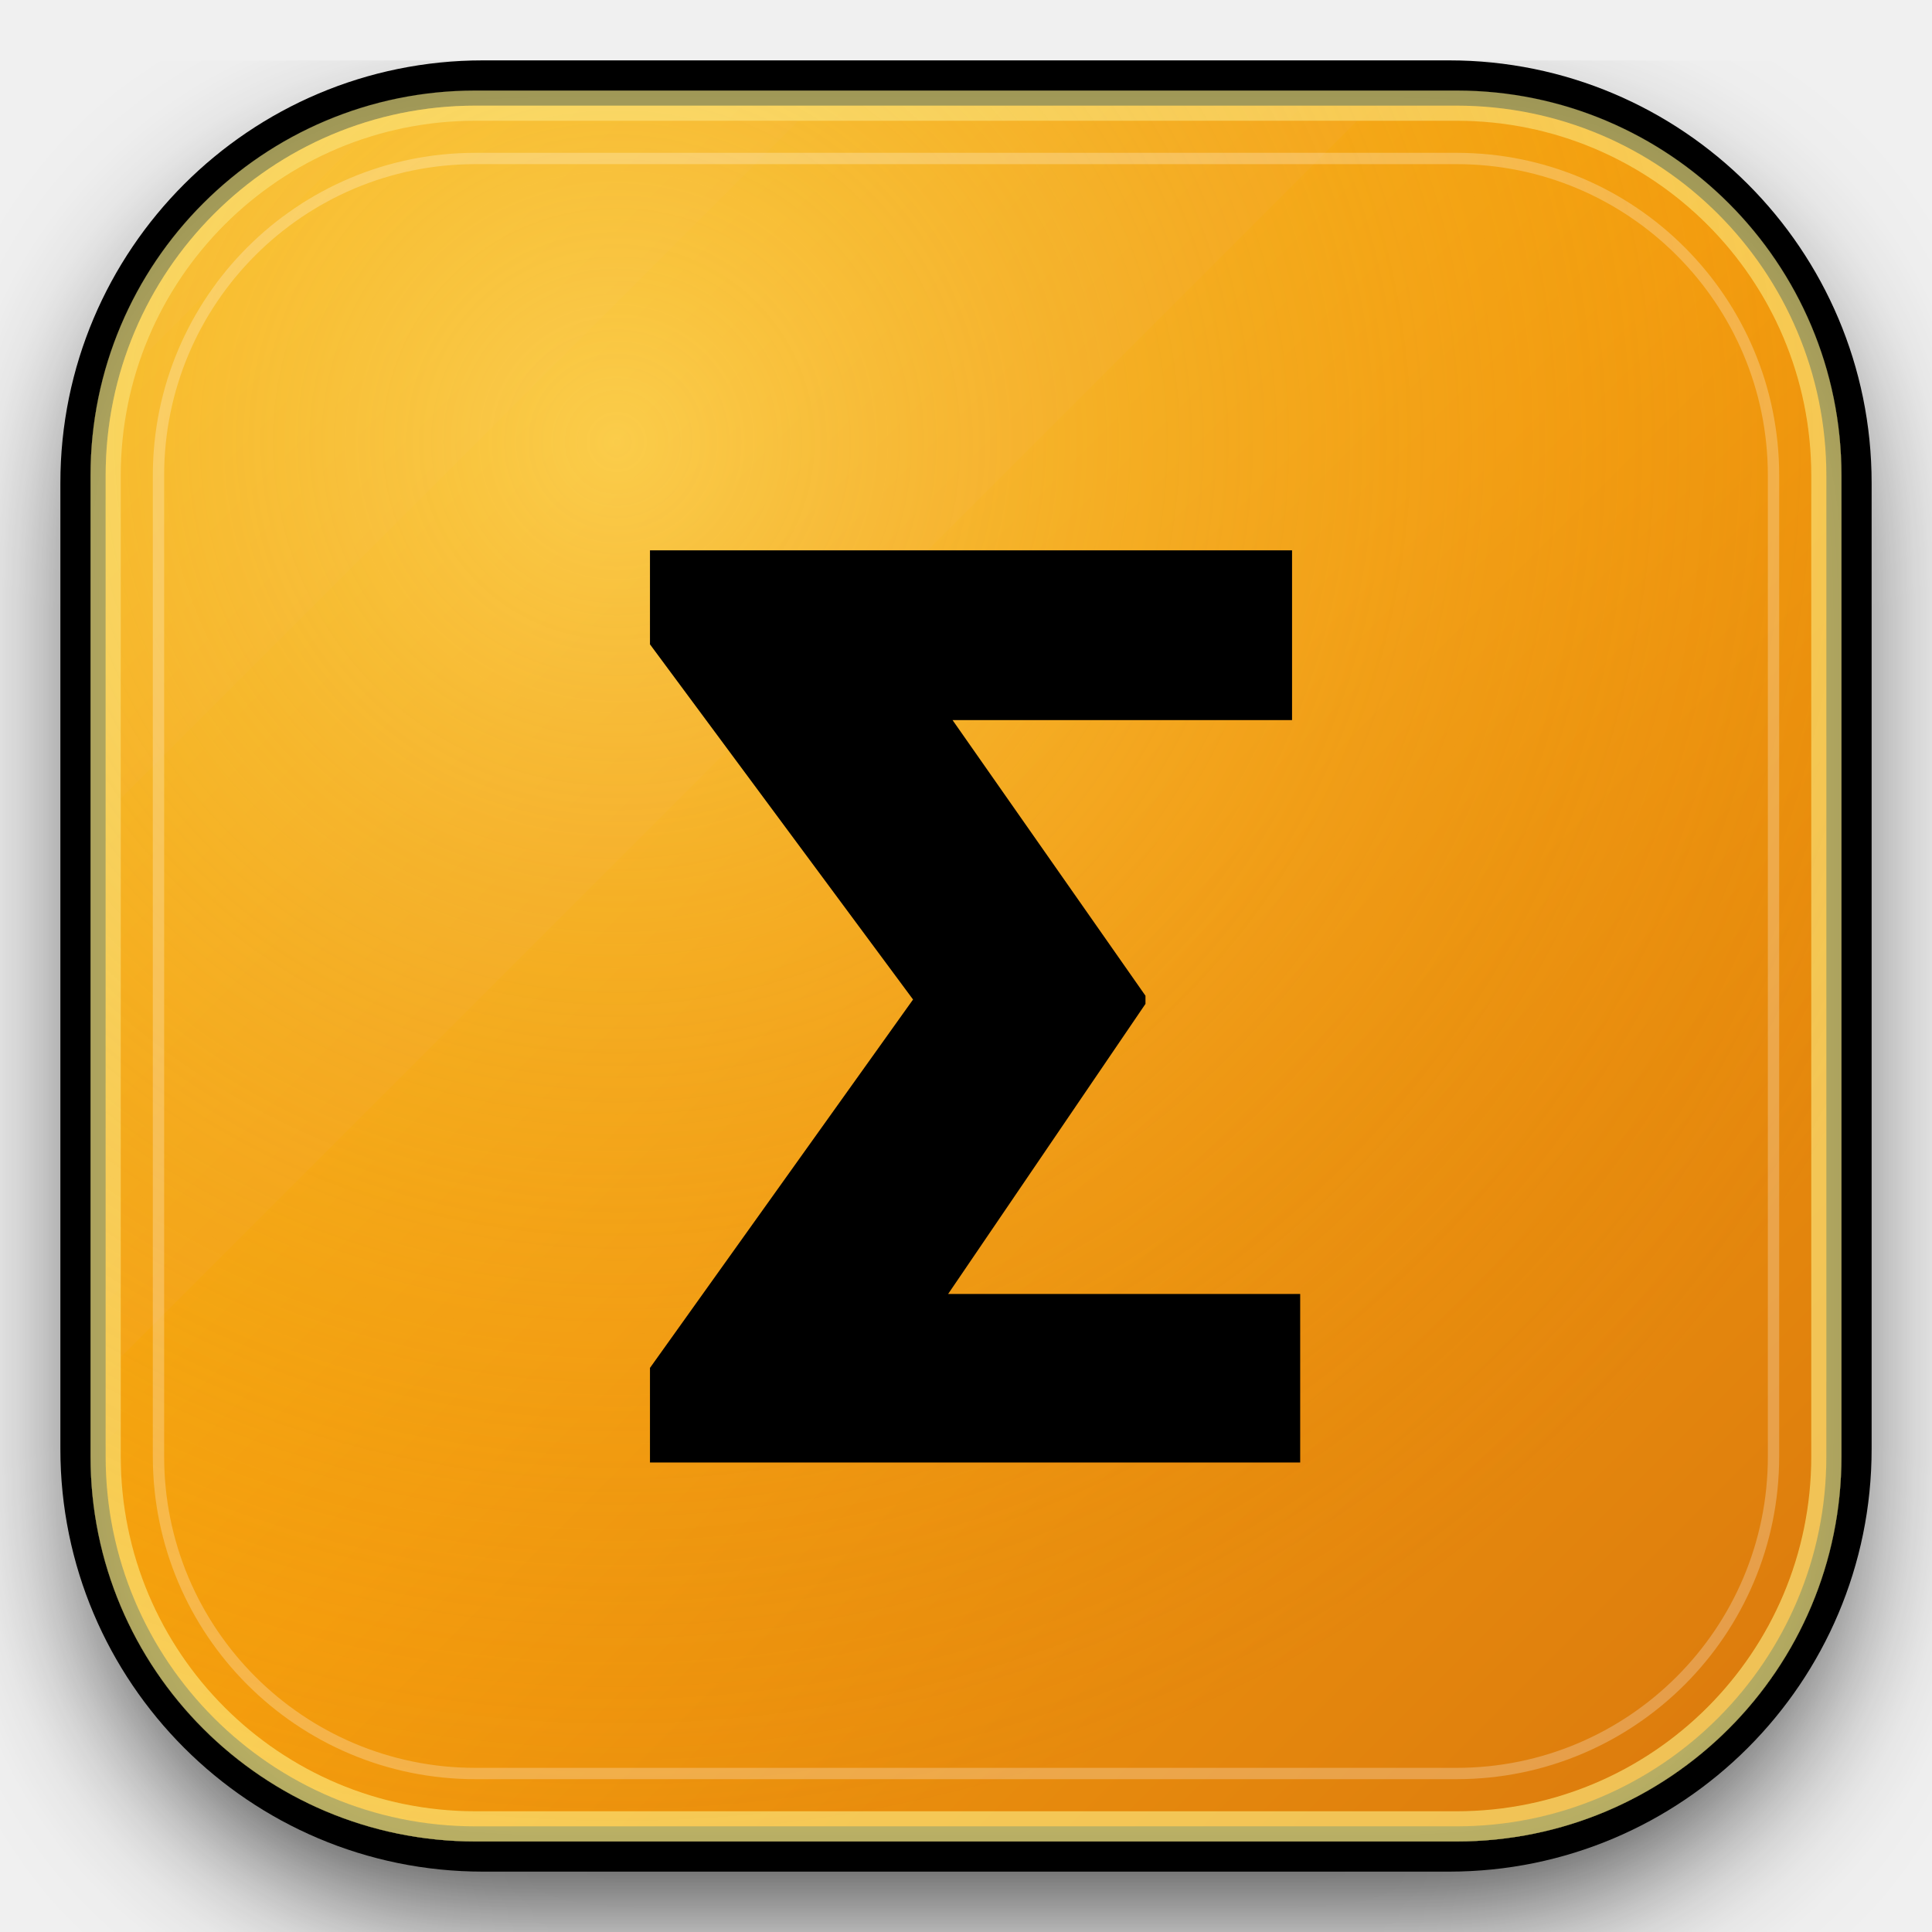
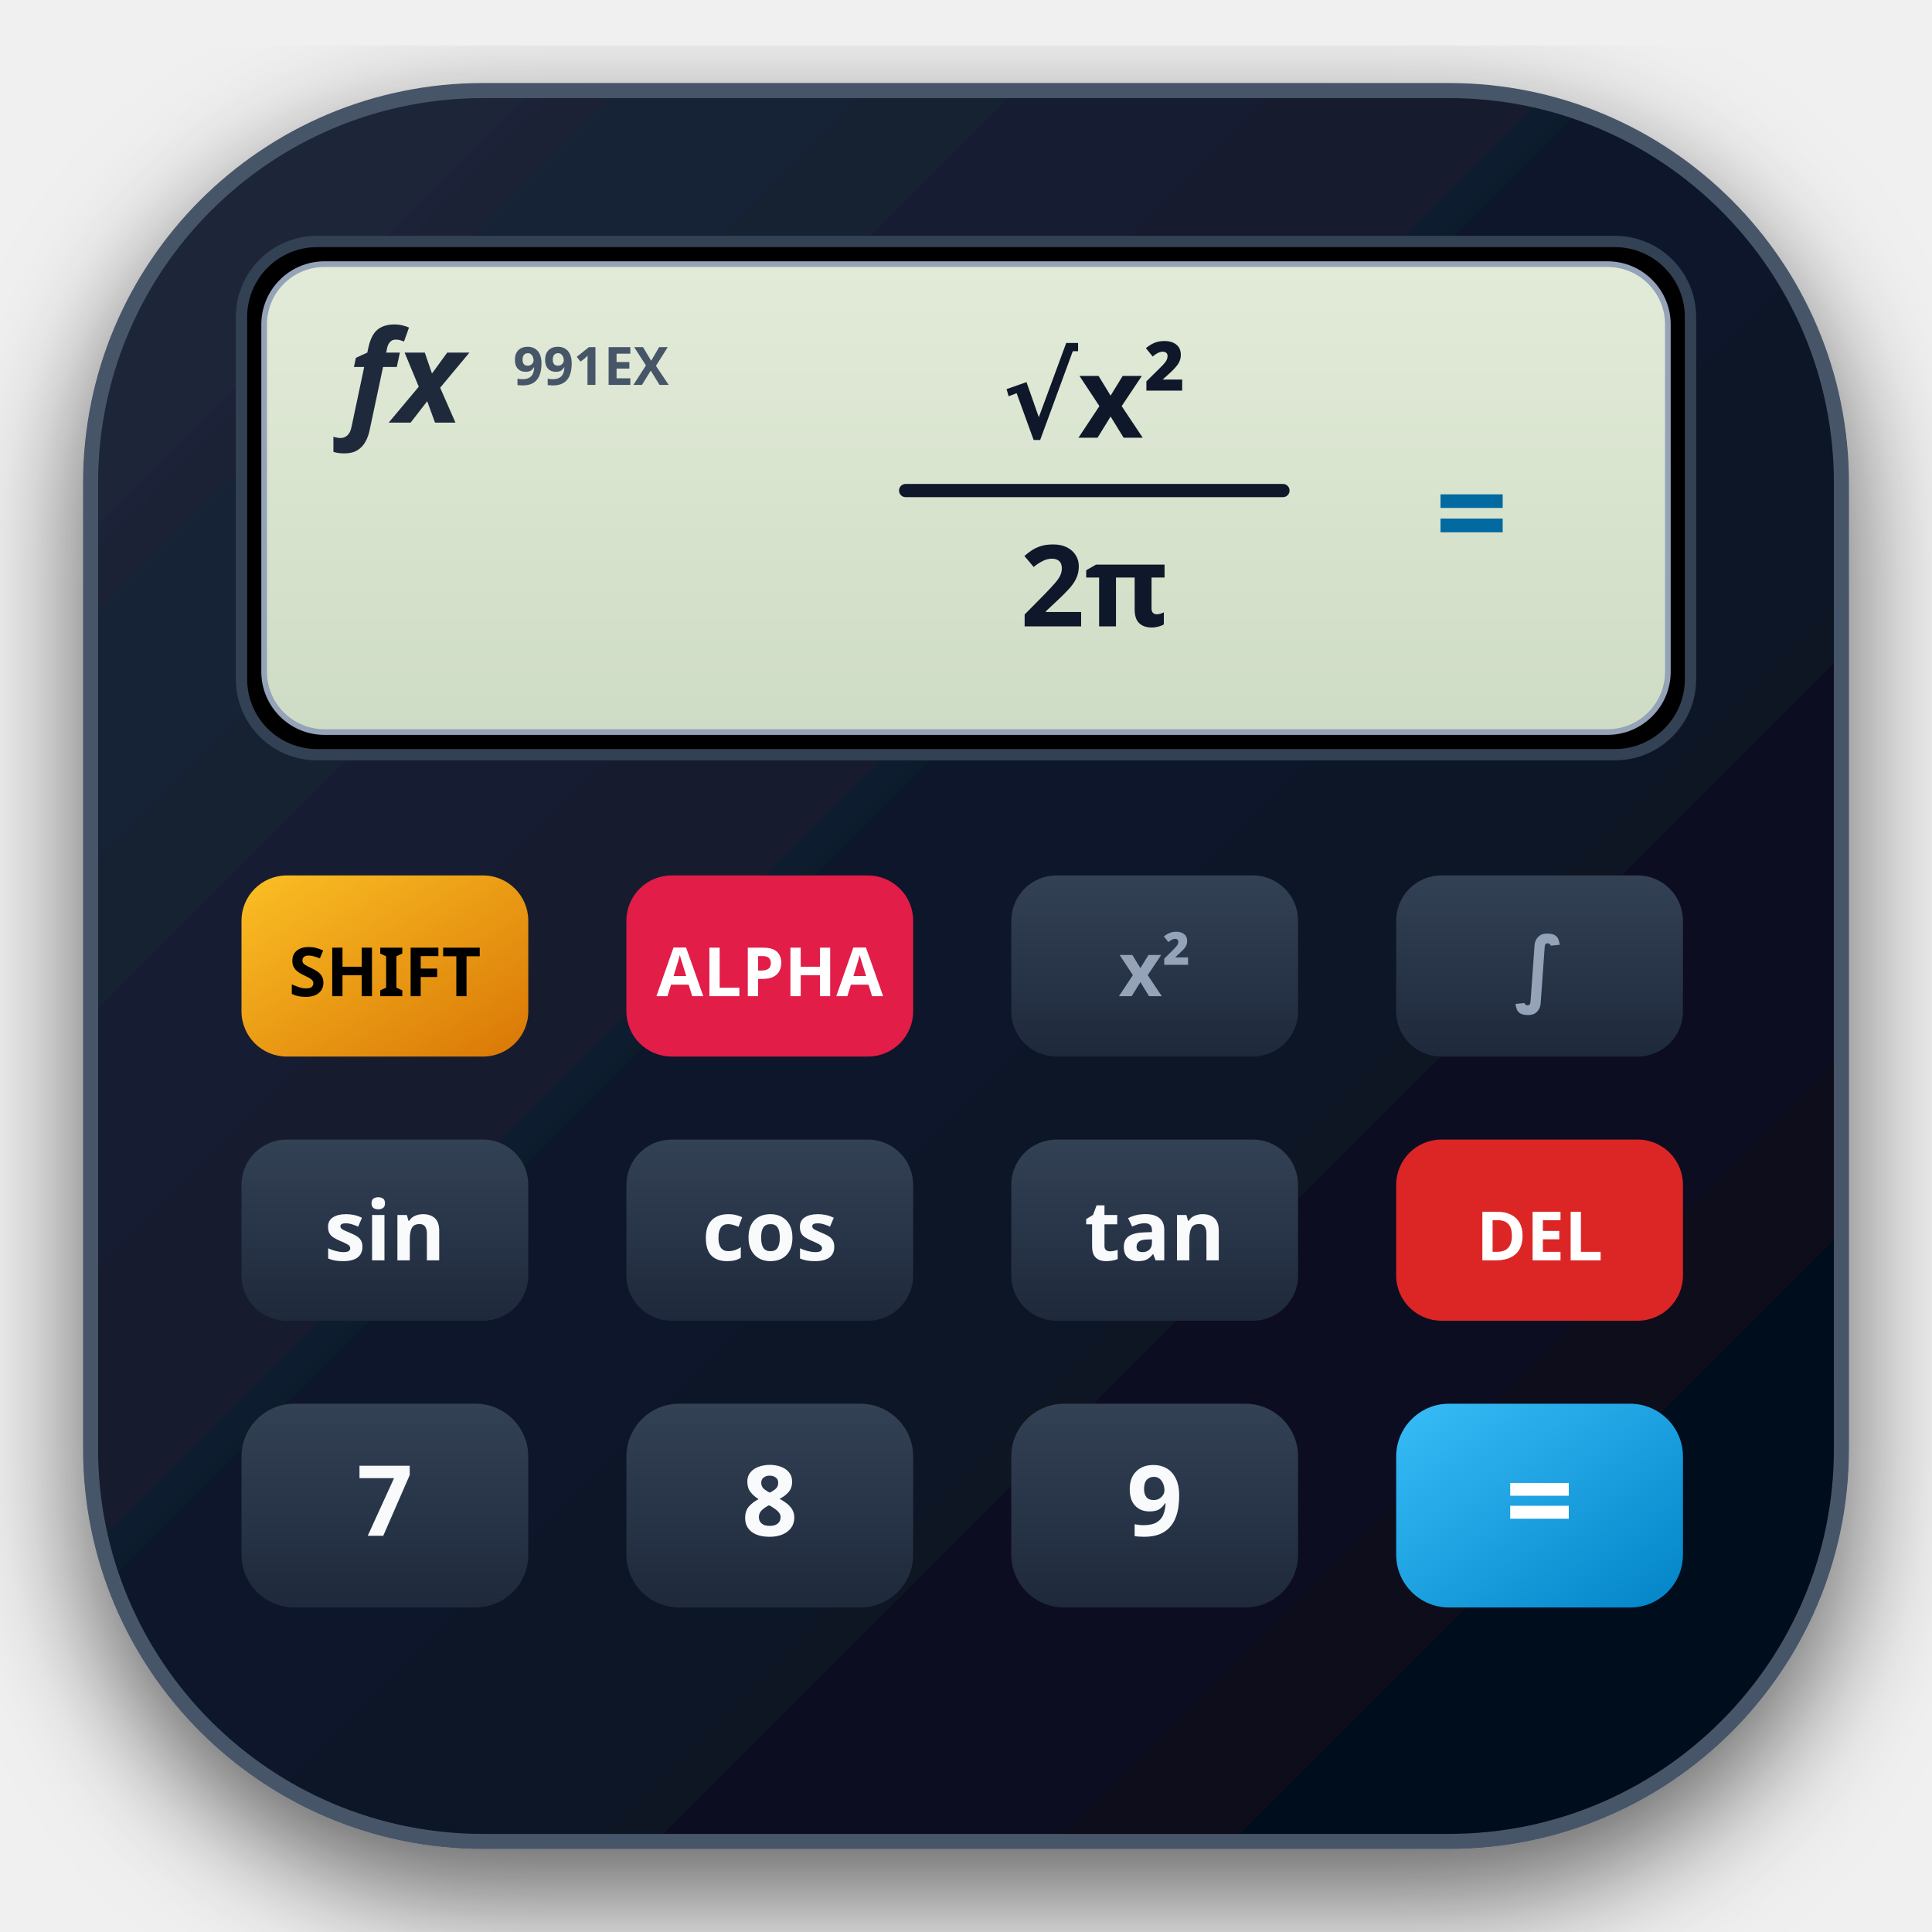
<svg xmlns="http://www.w3.org/2000/svg" viewBox="0 0 512 512" width="100%" height="100%">
  <defs>
-     <linearGradient id="goldGrad" x1="0%" y1="0%" x2="100%" y2="100%">
+     <linearGradient id="bodyGrad" x1="0%" y1="0%" x2="100%" y2="100%">
+       <stop offset="0%" stop-color="#1e293b" />
+       <stop offset="50%" stop-color="#0f172a" />
+       <stop offset="100%" stop-color="#020617" />
+     </linearGradient>
+     <linearGradient id="lcdGrad" x1="0%" y1="0%" x2="0%" y2="100%">
+       <stop offset="0%" stop-color="#e2ebd8" />
+       <stop offset="100%" stop-color="#cfdcc5" />
+     </linearGradient>
+     <linearGradient id="goldKey" x1="0%" y1="0%" x2="100%" y2="100%">
      <stop offset="0%" stop-color="#fbbf24" />
-       <stop offset="50%" stop-color="#f59e0b" />
      <stop offset="100%" stop-color="#d97706" />
    </linearGradient>
-     <radialGradient id="goldGlow" cx="30%" cy="20%" r="80%">
-       <stop offset="0%" stop-color="#fef08a" stop-opacity="0.45" />
-       <stop offset="100%" stop-color="#d97706" stop-opacity="0" />
-     </radialGradient>
-     <filter id="softShadow" x="-20%" y="-20%" width="140%" height="140%">
-       <feDropShadow dx="0" dy="16" stdDeviation="20" flood-color="#000000" flood-opacity="0.8" />
+     <linearGradient id="cyanKey" x1="0%" y1="0%" x2="100%" y2="100%">
+       <stop offset="0%" stop-color="#38bdf8" />
+       <stop offset="100%" stop-color="#0284c7" />
+     </linearGradient>
+     <linearGradient id="darkKey" x1="0%" y1="0%" x2="0%" y2="100%">
+       <stop offset="0%" stop-color="#334155" />
+       <stop offset="100%" stop-color="#1e293b" />
+     </linearGradient>
+     <filter id="shadow" x="-10%" y="-10%" width="120%" height="120%">
+       <feDropShadow dx="0" dy="12" stdDeviation="16" flood-color="#000000" flood-opacity="0.6" />
    </filter>
  </defs>
-   <rect x="16" y="16" width="480" height="480" rx="112" fill="#000000" />
-   <rect x="28" y="28" width="456" height="456" rx="98" fill="url(#goldGrad)" stroke="#fef08a" stroke-width="8" stroke-opacity="0.6" filter="url(#softShadow)" />
-   <rect x="28" y="28" width="456" height="456" rx="98" fill="url(#goldGlow)" />
-   <rect x="42" y="42" width="428" height="428" rx="84" fill="none" stroke="#ffffff" stroke-width="3" stroke-opacity="0.25" />
-   <text x="50%" y="53%" text-anchor="middle" dominant-baseline="central" font-family="-apple-system, BlinkMacSystemFont, 'Segoe UI', Roboto, Helvetica, Arial, sans-serif" font-weight="900" font-size="340" fill="#000000" letter-spacing="-2">Σ</text>
+   <rect x="24" y="24" width="464" height="464" rx="104" fill="url(#bodyGrad)" stroke="#475569" stroke-width="4" filter="url(#shadow)" />
+   <rect x="64" y="64" width="384" height="136" rx="20" fill="#000000" stroke="#334155" stroke-width="3" />
+   <rect x="70" y="70" width="372" height="124" rx="16" fill="url(#lcdGrad)" stroke="#94a3b8" stroke-width="1.5" />
+   <text x="92" y="112" font-family="'Plus Jakarta Sans', system-ui, sans-serif" font-weight="900" font-size="34" font-style="italic" fill="#1e293b">fx</text>
+   <text x="136" y="102" font-family="system-ui, sans-serif" font-weight="800" font-size="14" fill="#475569">991EX</text>
+   <text x="290" y="116" font-family="'Plus Jakarta Sans', system-ui, sans-serif" font-weight="800" font-size="30" fill="#0f172a" text-anchor="middle">√x²</text>
+   <line x1="240" y1="130" x2="340" y2="130" stroke="#0f172a" stroke-width="3.5" stroke-linecap="round" />
+   <text x="290" y="166" font-family="'Plus Jakarta Sans', system-ui, sans-serif" font-weight="800" font-size="30" fill="#0f172a" text-anchor="middle">2π</text>
+   <text x="390" y="148" font-family="'Plus Jakarta Sans', system-ui, sans-serif" font-weight="900" font-size="34" fill="#0369a1" text-anchor="middle">=</text>
+   <rect x="64" y="232" width="76" height="48" rx="12" fill="url(#goldKey)" />
+   <text x="102" y="264" font-family="system-ui, sans-serif" font-weight="900" font-size="18" fill="#000" text-anchor="middle">SHIFT</text>
+   <rect x="166" y="232" width="76" height="48" rx="12" fill="#e11d48" />
+   <text x="204" y="264" font-family="system-ui, sans-serif" font-weight="900" font-size="18" fill="#fff" text-anchor="middle">ALPHA</text>
+   <rect x="268" y="232" width="76" height="48" rx="12" fill="url(#darkKey)" />
+   <text x="306" y="264" font-family="system-ui, sans-serif" font-weight="800" font-size="20" fill="#94a3b8" text-anchor="middle">x²</text>
+   <rect x="370" y="232" width="76" height="48" rx="12" fill="url(#darkKey)" />
+   <text x="408" y="264" font-family="system-ui, sans-serif" font-weight="800" font-size="22" fill="#94a3b8" text-anchor="middle">∫</text>
+   <rect x="64" y="302" width="76" height="48" rx="12" fill="url(#darkKey)" />
+   <text x="102" y="334" font-family="system-ui, sans-serif" font-weight="800" font-size="22" fill="#f8fafc" text-anchor="middle">sin</text>
+   <rect x="166" y="302" width="76" height="48" rx="12" fill="url(#darkKey)" />
+   <text x="204" y="334" font-family="system-ui, sans-serif" font-weight="800" font-size="22" fill="#f8fafc" text-anchor="middle">cos</text>
+   <rect x="268" y="302" width="76" height="48" rx="12" fill="url(#darkKey)" />
+   <text x="306" y="334" font-family="system-ui, sans-serif" font-weight="800" font-size="22" fill="#f8fafc" text-anchor="middle">tan</text>
+   <rect x="370" y="302" width="76" height="48" rx="12" fill="#dc2626" />
+   <text x="408" y="334" font-family="system-ui, sans-serif" font-weight="900" font-size="18" fill="#fff" text-anchor="middle">DEL</text>
+   <rect x="64" y="372" width="76" height="54" rx="14" fill="url(#darkKey)" />
+   <text x="102" y="407" font-family="system-ui, sans-serif" font-weight="800" font-size="26" fill="#f8fafc" text-anchor="middle">7</text>
+   <rect x="166" y="372" width="76" height="54" rx="14" fill="url(#darkKey)" />
+   <text x="204" y="407" font-family="system-ui, sans-serif" font-weight="800" font-size="26" fill="#f8fafc" text-anchor="middle">8</text>
+   <rect x="268" y="372" width="76" height="54" rx="14" fill="url(#darkKey)" />
+   <text x="306" y="407" font-family="system-ui, sans-serif" font-weight="800" font-size="26" fill="#f8fafc" text-anchor="middle">9</text>
+   <rect x="370" y="372" width="76" height="54" rx="14" fill="url(#cyanKey)" />
+   <text x="408" y="409" font-family="system-ui, sans-serif" font-weight="900" font-size="32" fill="#ffffff" text-anchor="middle">=</text>
</svg>
